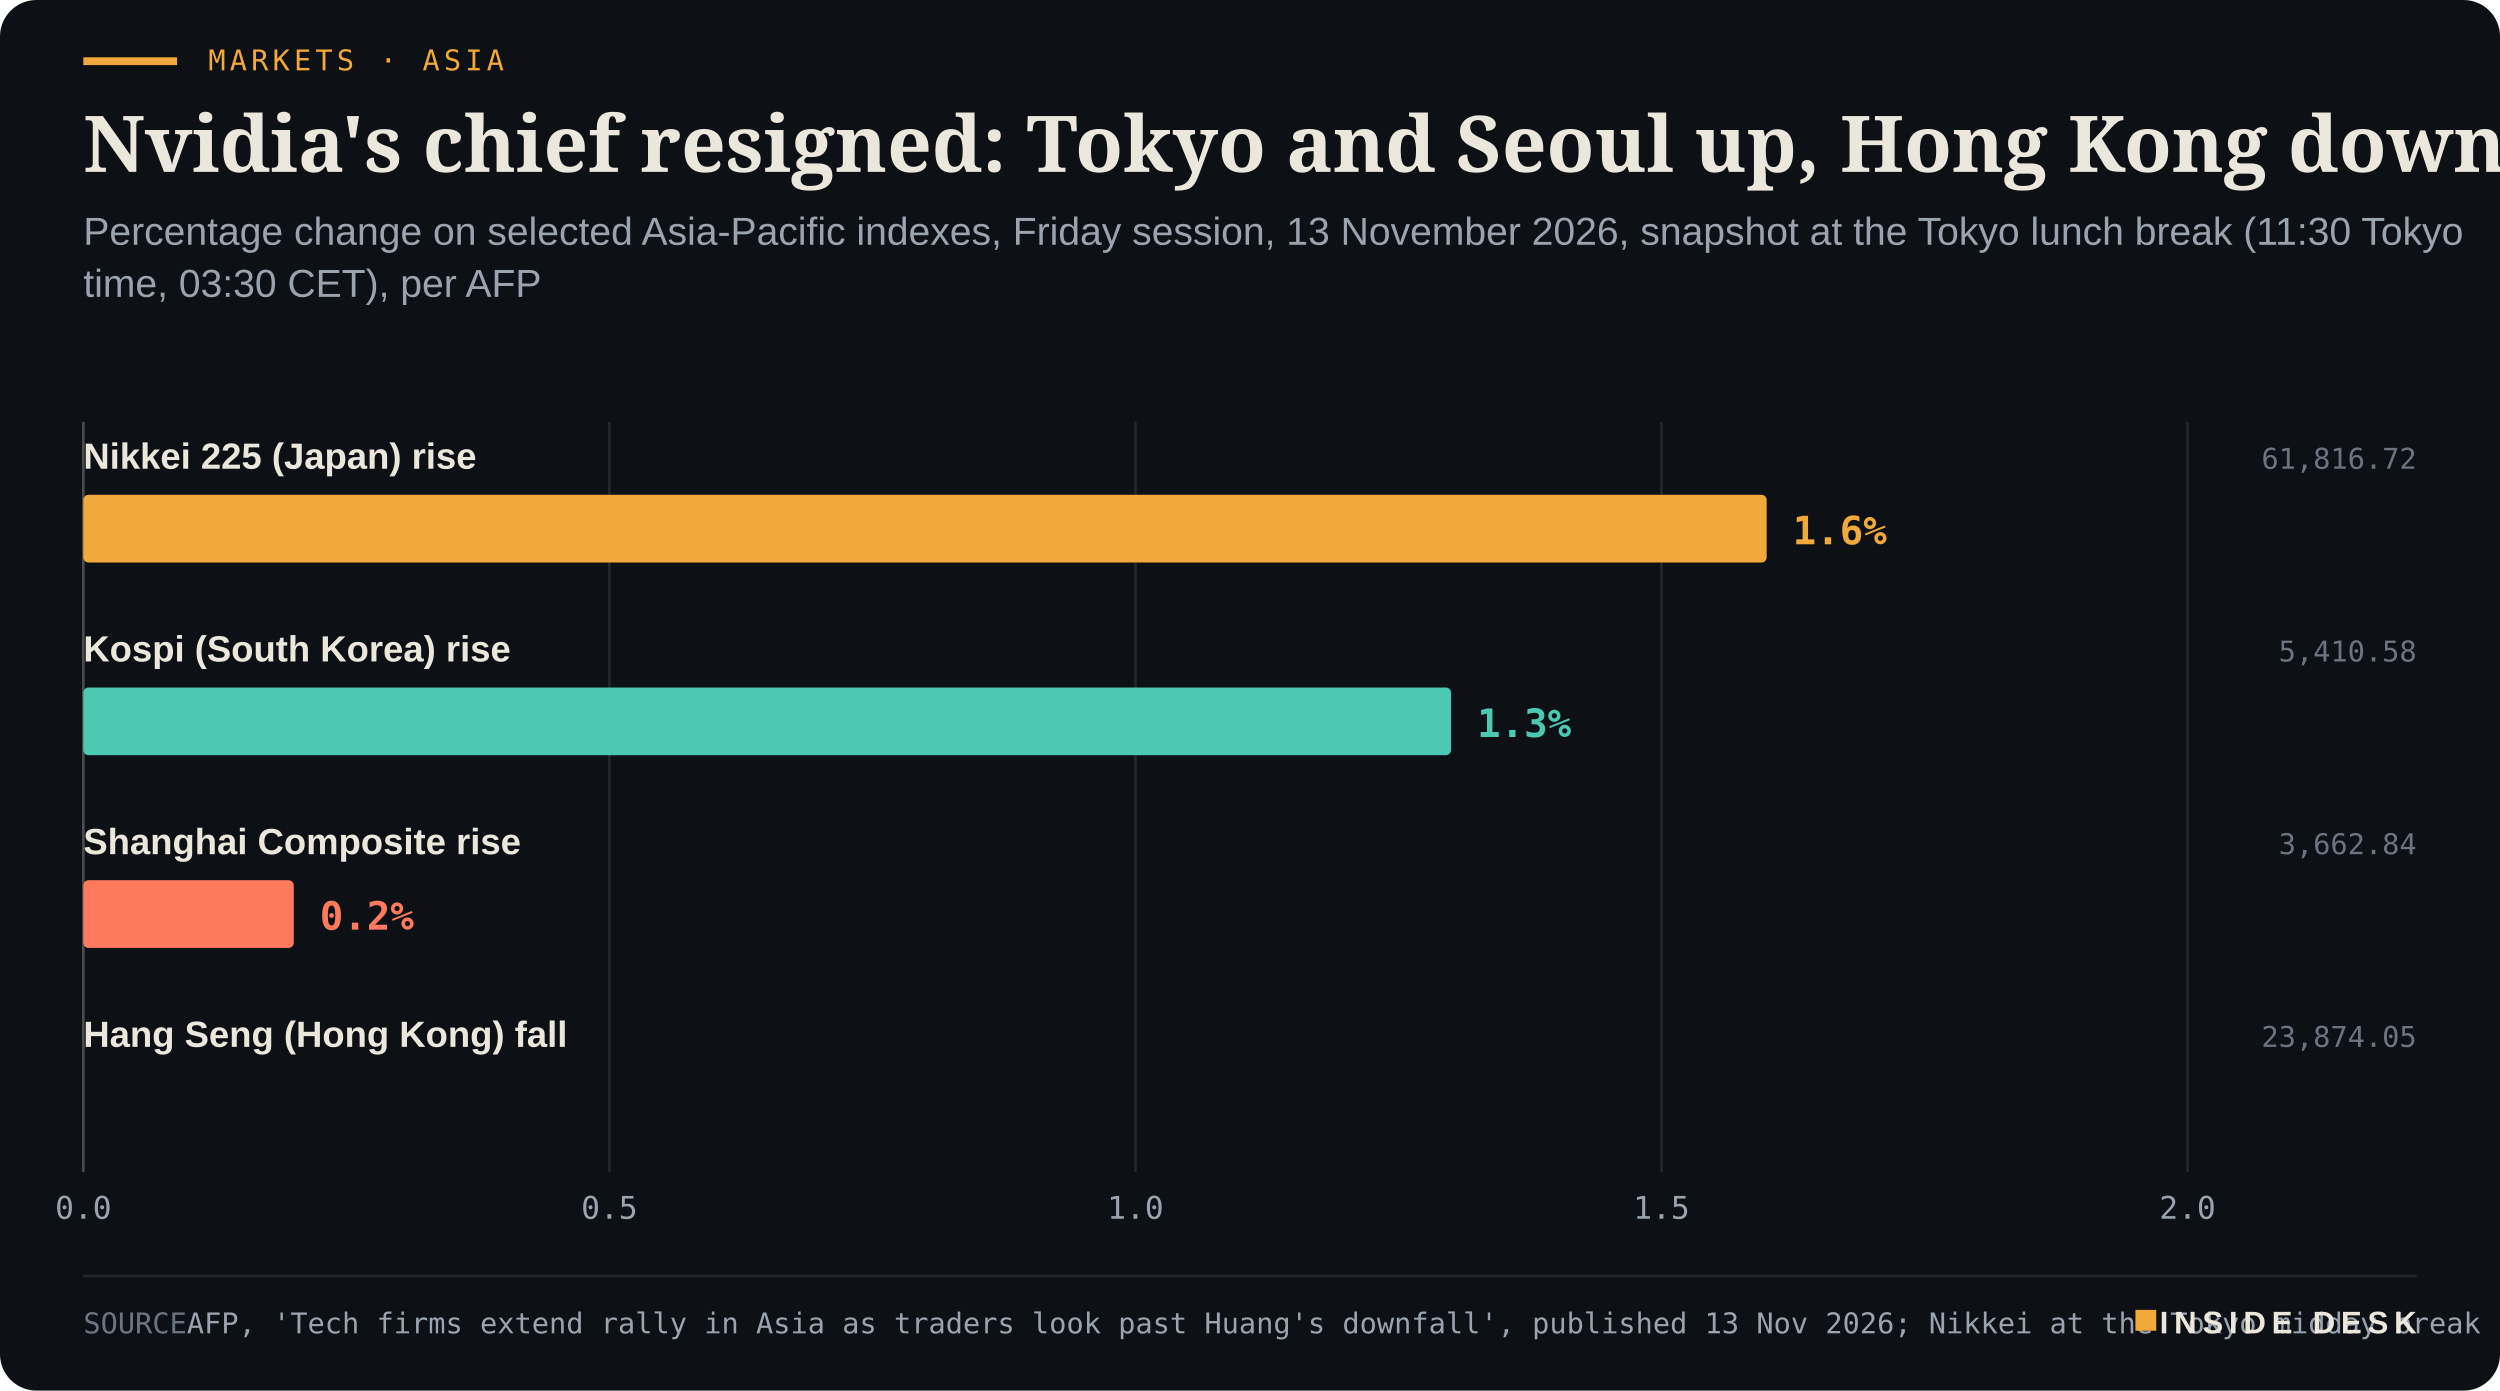
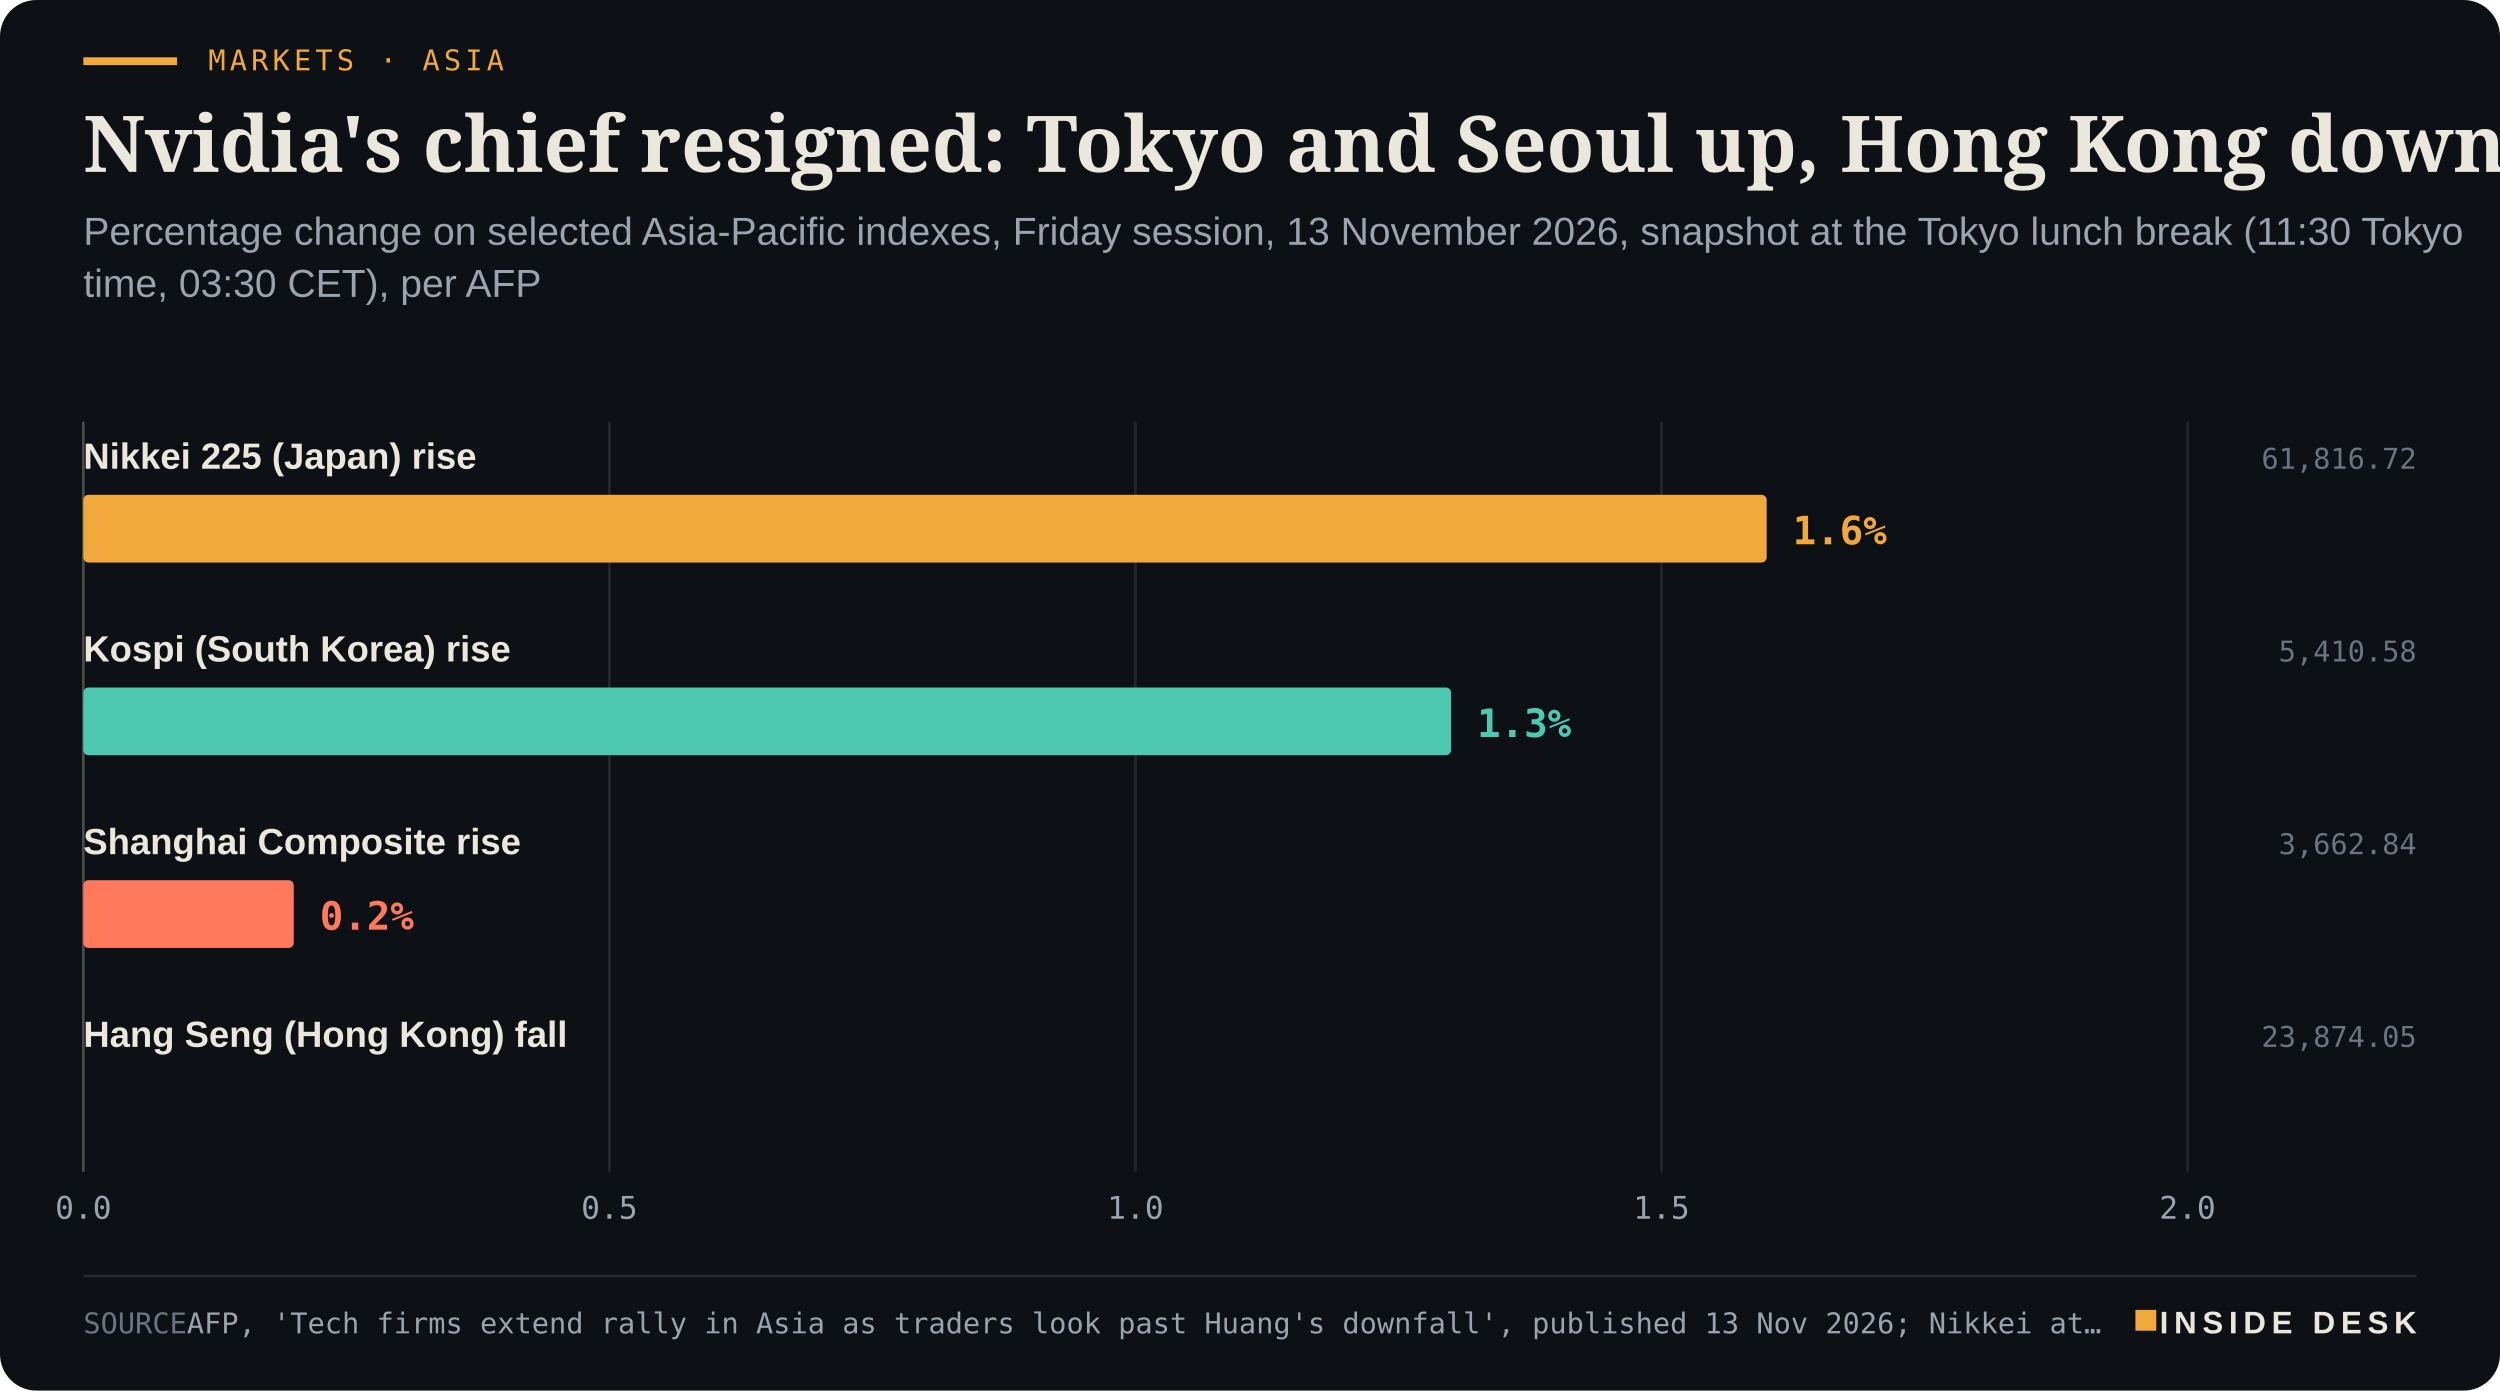
<svg xmlns="http://www.w3.org/2000/svg" viewBox="0 0 960 534" width="960" height="534" role="img" aria-labelledby="asia-friday-13nov-t asia-friday-13nov-d" class="desk-plate" style="max-width:100%;height:auto">
  <defs>
    <style>@font-face{font-family:Newsreader;font-weight:600;src:url(../assets/fonts/newsreader-disp.woff2) format("woff2")}@font-face{font-family:"Familjen Grotesk";src:url(../assets/fonts/familjen.woff2) format("woff2")}@font-face{font-family:"JetBrains Mono";src:url(../assets/fonts/jetbrains-mono.woff2) format("woff2")}</style>
    <pattern id="asia-friday-13nov-hatch" width="6" height="6" patternUnits="userSpaceOnUse" patternTransform="rotate(45)">
      <rect width="6" height="6" fill="none" />
      <line x1="0" y1="0" x2="0" y2="6" stroke="#F2A93B" stroke-width="2.2" opacity=".9" />
    </pattern>
  </defs>
  <rect width="960" height="534" rx="14" fill="#0D1015" />
  <rect x="32" y="22" width="36" height="3" fill="#F2A93B" />
  <text x="80" y="27" font-family="'JetBrains Mono', ui-monospace, Menlo, Consolas, monospace" font-size="11" letter-spacing="1.6" fill="#F2A93B">MARKETS · ASIA</text>
  <text x="32" y="66" font-family="Newsreader, 'Iowan Old Style', Georgia, serif" font-weight="600" font-size="30" fill="#ECE7DC">Nvidia's chief resigned: Tokyo and Seoul up, Hong Kong down</text>
  <text x="32" y="94" font-family="'Familjen Grotesk', 'Helvetica Neue', Arial, sans-serif" font-size="15" fill="#9AA3AE">Percentage change on selected Asia-Pacific indexes, Friday session, 13 November 2026, snapshot at the Tokyo lunch break (11:30 Tokyo</text>
  <text x="32" y="114" font-family="'Familjen Grotesk', 'Helvetica Neue', Arial, sans-serif" font-size="15" fill="#9AA3AE">time, 03:30 CET), per AFP</text>
  <line x1="32.0" x2="32.0" y1="162" y2="450" stroke="rgba(236,231,220,0.28)" />
  <text x="32.0" y="468" text-anchor="middle" font-family="'JetBrains Mono', ui-monospace, Menlo, Consolas, monospace" font-size="12" fill="#9AA3AE">0.0</text>
  <line x1="234.0" x2="234.0" y1="162" y2="450" stroke="rgba(236,231,220,0.11)" />
  <text x="234.0" y="468" text-anchor="middle" font-family="'JetBrains Mono', ui-monospace, Menlo, Consolas, monospace" font-size="12" fill="#9AA3AE">0.5</text>
  <line x1="436.0" x2="436.0" y1="162" y2="450" stroke="rgba(236,231,220,0.11)" />
  <text x="436.0" y="468" text-anchor="middle" font-family="'JetBrains Mono', ui-monospace, Menlo, Consolas, monospace" font-size="12" fill="#9AA3AE">1.0</text>
  <line x1="638.0" x2="638.0" y1="162" y2="450" stroke="rgba(236,231,220,0.11)" />
  <text x="638.0" y="468" text-anchor="middle" font-family="'JetBrains Mono', ui-monospace, Menlo, Consolas, monospace" font-size="12" fill="#9AA3AE">1.5</text>
  <line x1="840.0" x2="840.0" y1="162" y2="450" stroke="rgba(236,231,220,0.11)" />
  <text x="840.0" y="468" text-anchor="middle" font-family="'JetBrains Mono', ui-monospace, Menlo, Consolas, monospace" font-size="12" fill="#9AA3AE">2.0</text>
  <text x="32" y="180" font-family="'Familjen Grotesk', 'Helvetica Neue', Arial, sans-serif" font-weight="700" font-size="14" fill="#ECE7DC">Nikkei 225 (Japan) rise</text>
  <text x="928" y="180" text-anchor="end" font-family="'JetBrains Mono', ui-monospace, Menlo, Consolas, monospace" font-size="11" fill="#6B7480">61,816.72</text>
  <rect x="32" y="190" width="646.4" height="26" rx="2" fill="#F2A93B" />
  <text x="688.4" y="209" font-family="'JetBrains Mono', ui-monospace, Menlo, Consolas, monospace" font-weight="600" font-size="15" fill="#F2A93B">1.6%</text>
  <text x="32" y="254" font-family="'Familjen Grotesk', 'Helvetica Neue', Arial, sans-serif" font-weight="700" font-size="14" fill="#ECE7DC">Kospi (South Korea) rise</text>
  <text x="928" y="254" text-anchor="end" font-family="'JetBrains Mono', ui-monospace, Menlo, Consolas, monospace" font-size="11" fill="#6B7480">5,410.58</text>
  <rect x="32" y="264" width="525.2" height="26" rx="2" fill="#4CC9B0" />
  <text x="567.2" y="283" font-family="'JetBrains Mono', ui-monospace, Menlo, Consolas, monospace" font-weight="600" font-size="15" fill="#4CC9B0">1.3%</text>
  <text x="32" y="328" font-family="'Familjen Grotesk', 'Helvetica Neue', Arial, sans-serif" font-weight="700" font-size="14" fill="#ECE7DC">Shanghai Composite rise</text>
  <text x="928" y="328" text-anchor="end" font-family="'JetBrains Mono', ui-monospace, Menlo, Consolas, monospace" font-size="11" fill="#6B7480">3,662.84</text>
  <rect x="32" y="338" width="80.8" height="26" rx="2" fill="#FF7A5C" />
  <text x="122.8" y="357" font-family="'JetBrains Mono', ui-monospace, Menlo, Consolas, monospace" font-weight="600" font-size="15" fill="#FF7A5C">0.2%</text>
  <text x="32" y="402" font-family="'Familjen Grotesk', 'Helvetica Neue', Arial, sans-serif" font-weight="700" font-size="14" fill="#ECE7DC">Hang Seng (Hong Kong) fall</text>
  <text x="928" y="402" text-anchor="end" font-family="'JetBrains Mono', ui-monospace, Menlo, Consolas, monospace" font-size="11" fill="#6B7480">23,874.05</text>
  <rect x="32" y="412" width="-242.4" height="26" rx="2" fill="#A99BFF" />
  <text x="-200.4" y="431" font-family="'JetBrains Mono', ui-monospace, Menlo, Consolas, monospace" font-weight="600" font-size="15" fill="#A99BFF">−0.6%</text>
  <line x1="32" x2="928" y1="490" y2="490" stroke="rgba(236,231,220,0.11)" />
  <text x="32" y="512" font-family="'JetBrains Mono', ui-monospace, Menlo, Consolas, monospace" font-size="11" fill="#9AA3AE">
-     <tspan fill="#6B7480">SOURCE </tspan>AFP, 'Tech firms extend rally in Asia as traders look past Huang's downfall', published 13 Nov 2026; Nikkei at the Tokyo midday break (11:30 Tokyo time, 03:30 CET); intraday snapshot, not closing levels; retrieved 13 Nov 2026 · reported figures</text>
+     <tspan fill="#6B7480">SOURCE </tspan>AFP, 'Tech firms extend rally in Asia as traders look past Huang's downfall', published 13 Nov 2026; Nikkei at…</text>
  <rect x="820" y="503" width="8" height="8" fill="#F2A93B" />
  <text x="928" y="512" text-anchor="end" font-family="'Familjen Grotesk', 'Helvetica Neue', Arial, sans-serif" font-weight="700" font-size="12" letter-spacing="2.2" fill="#ECE7DC">INSIDE DESK</text>
</svg>
